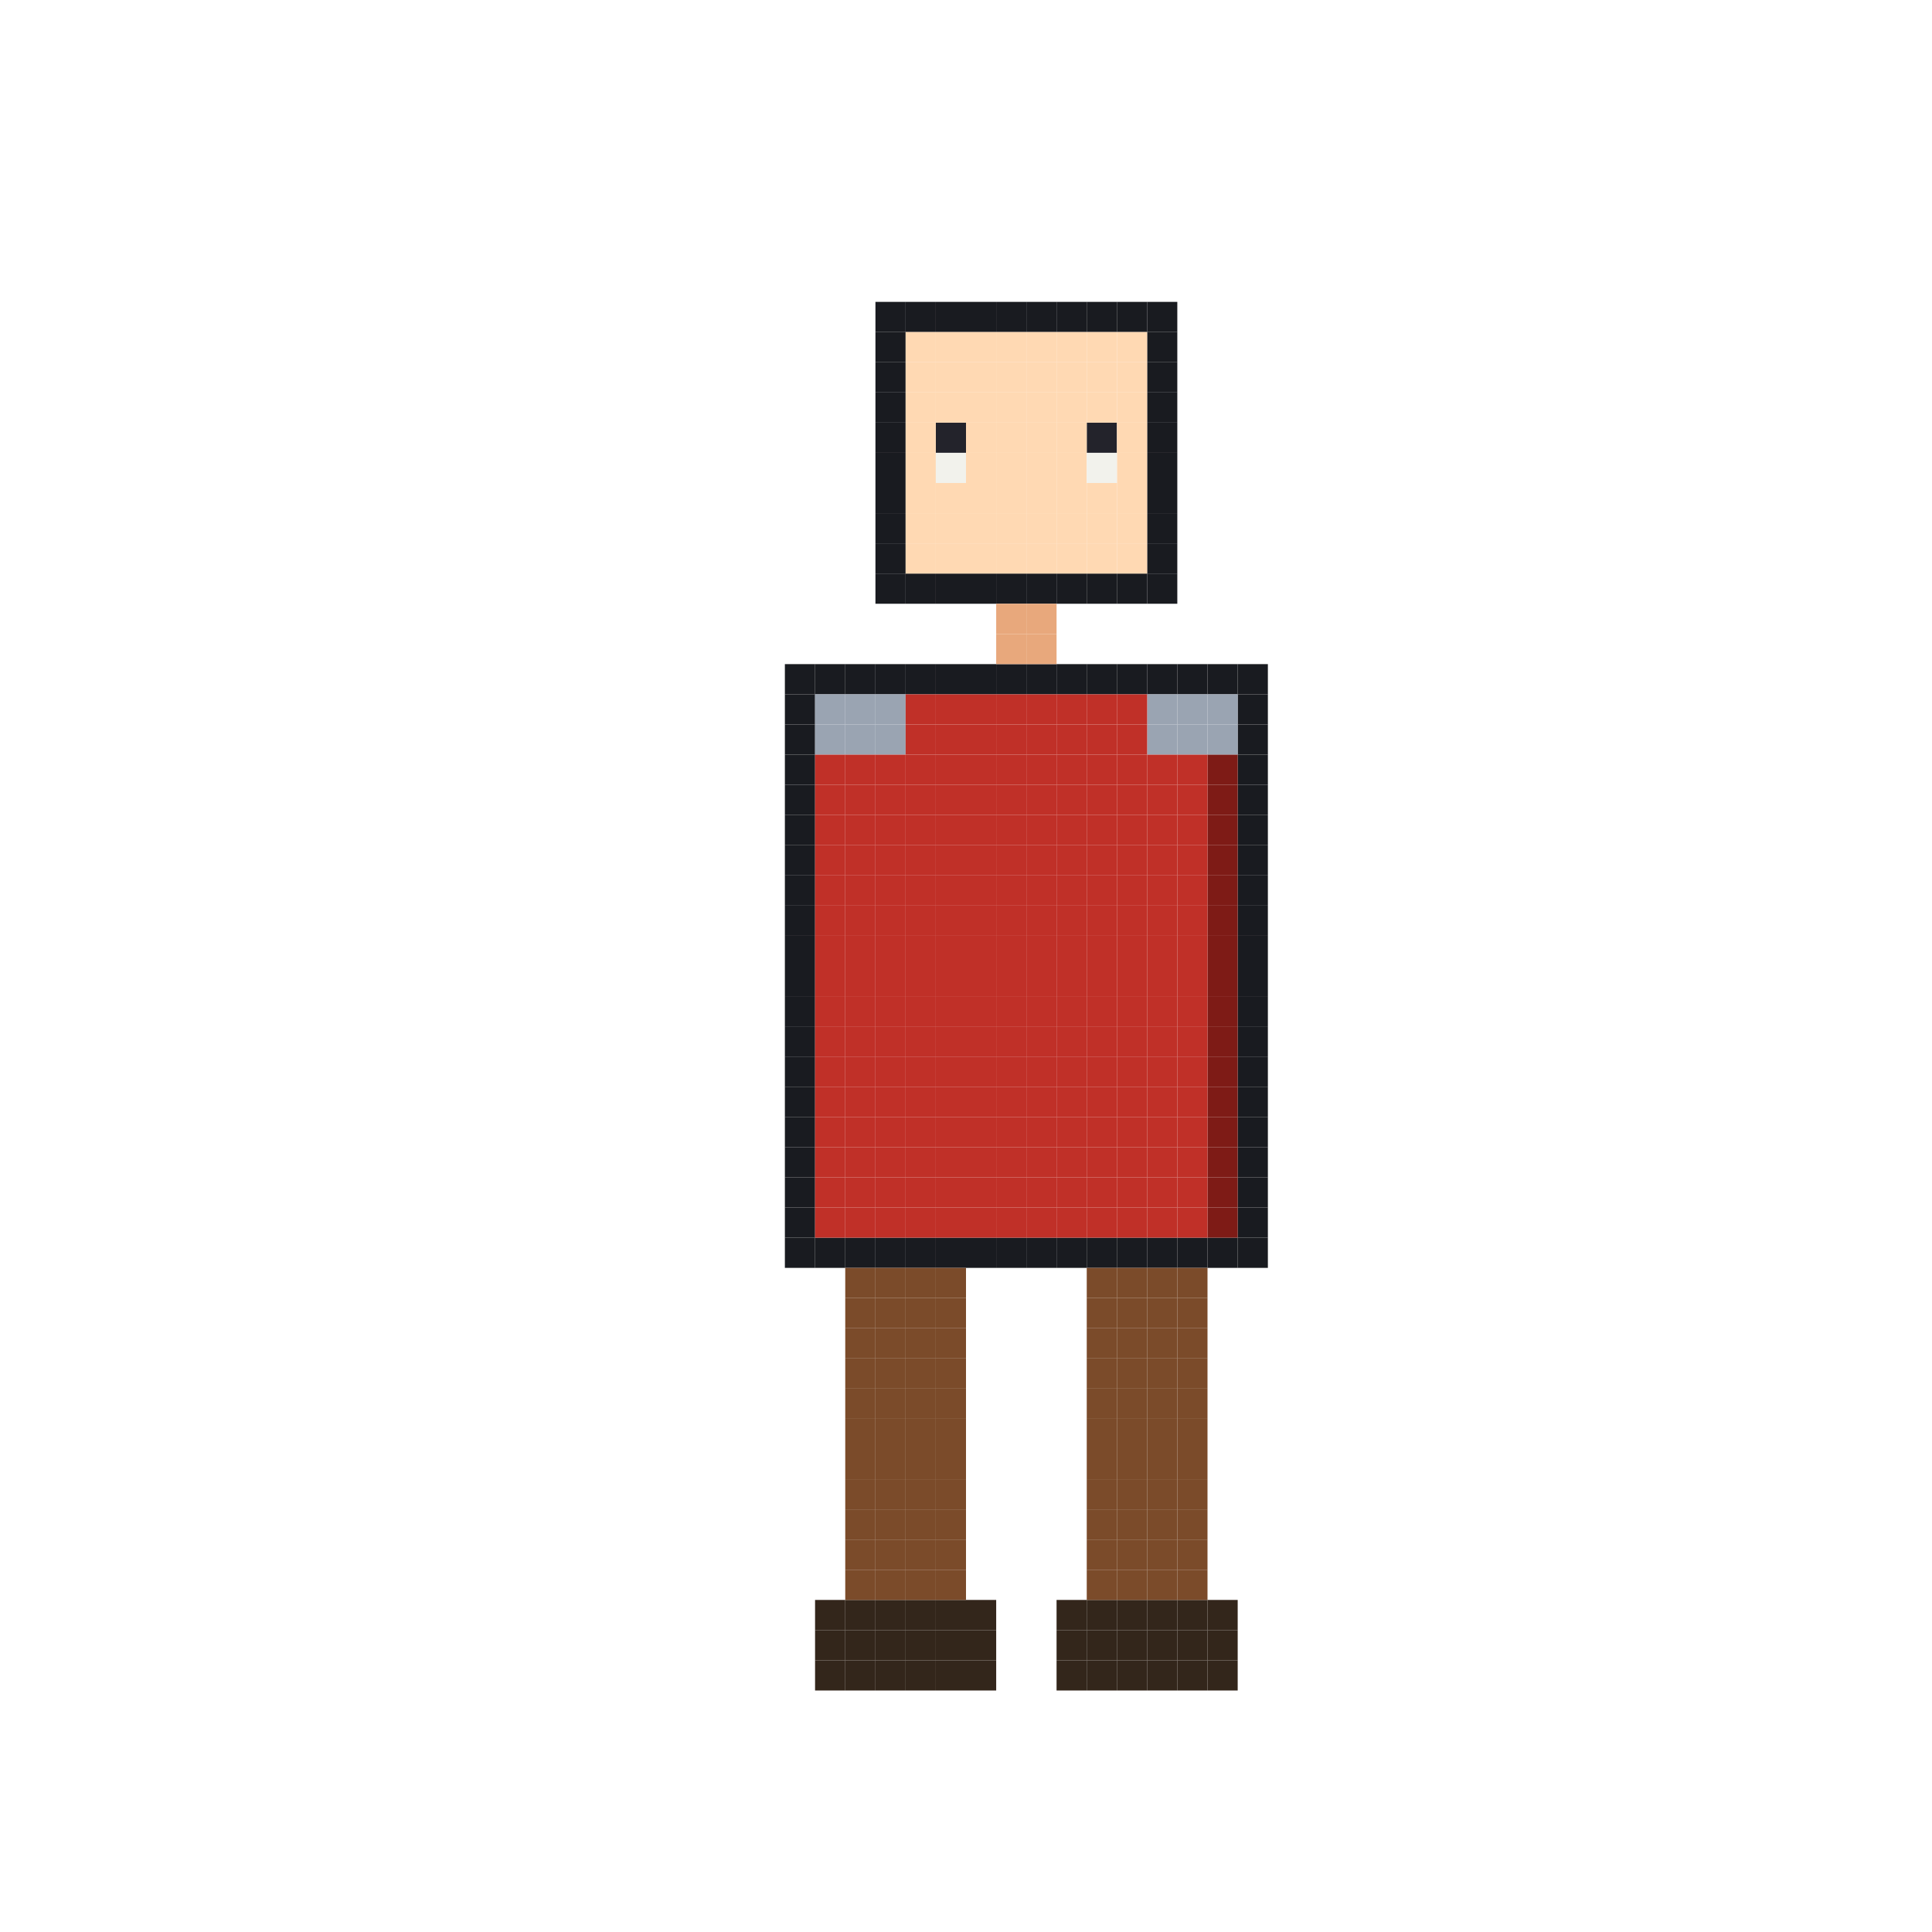
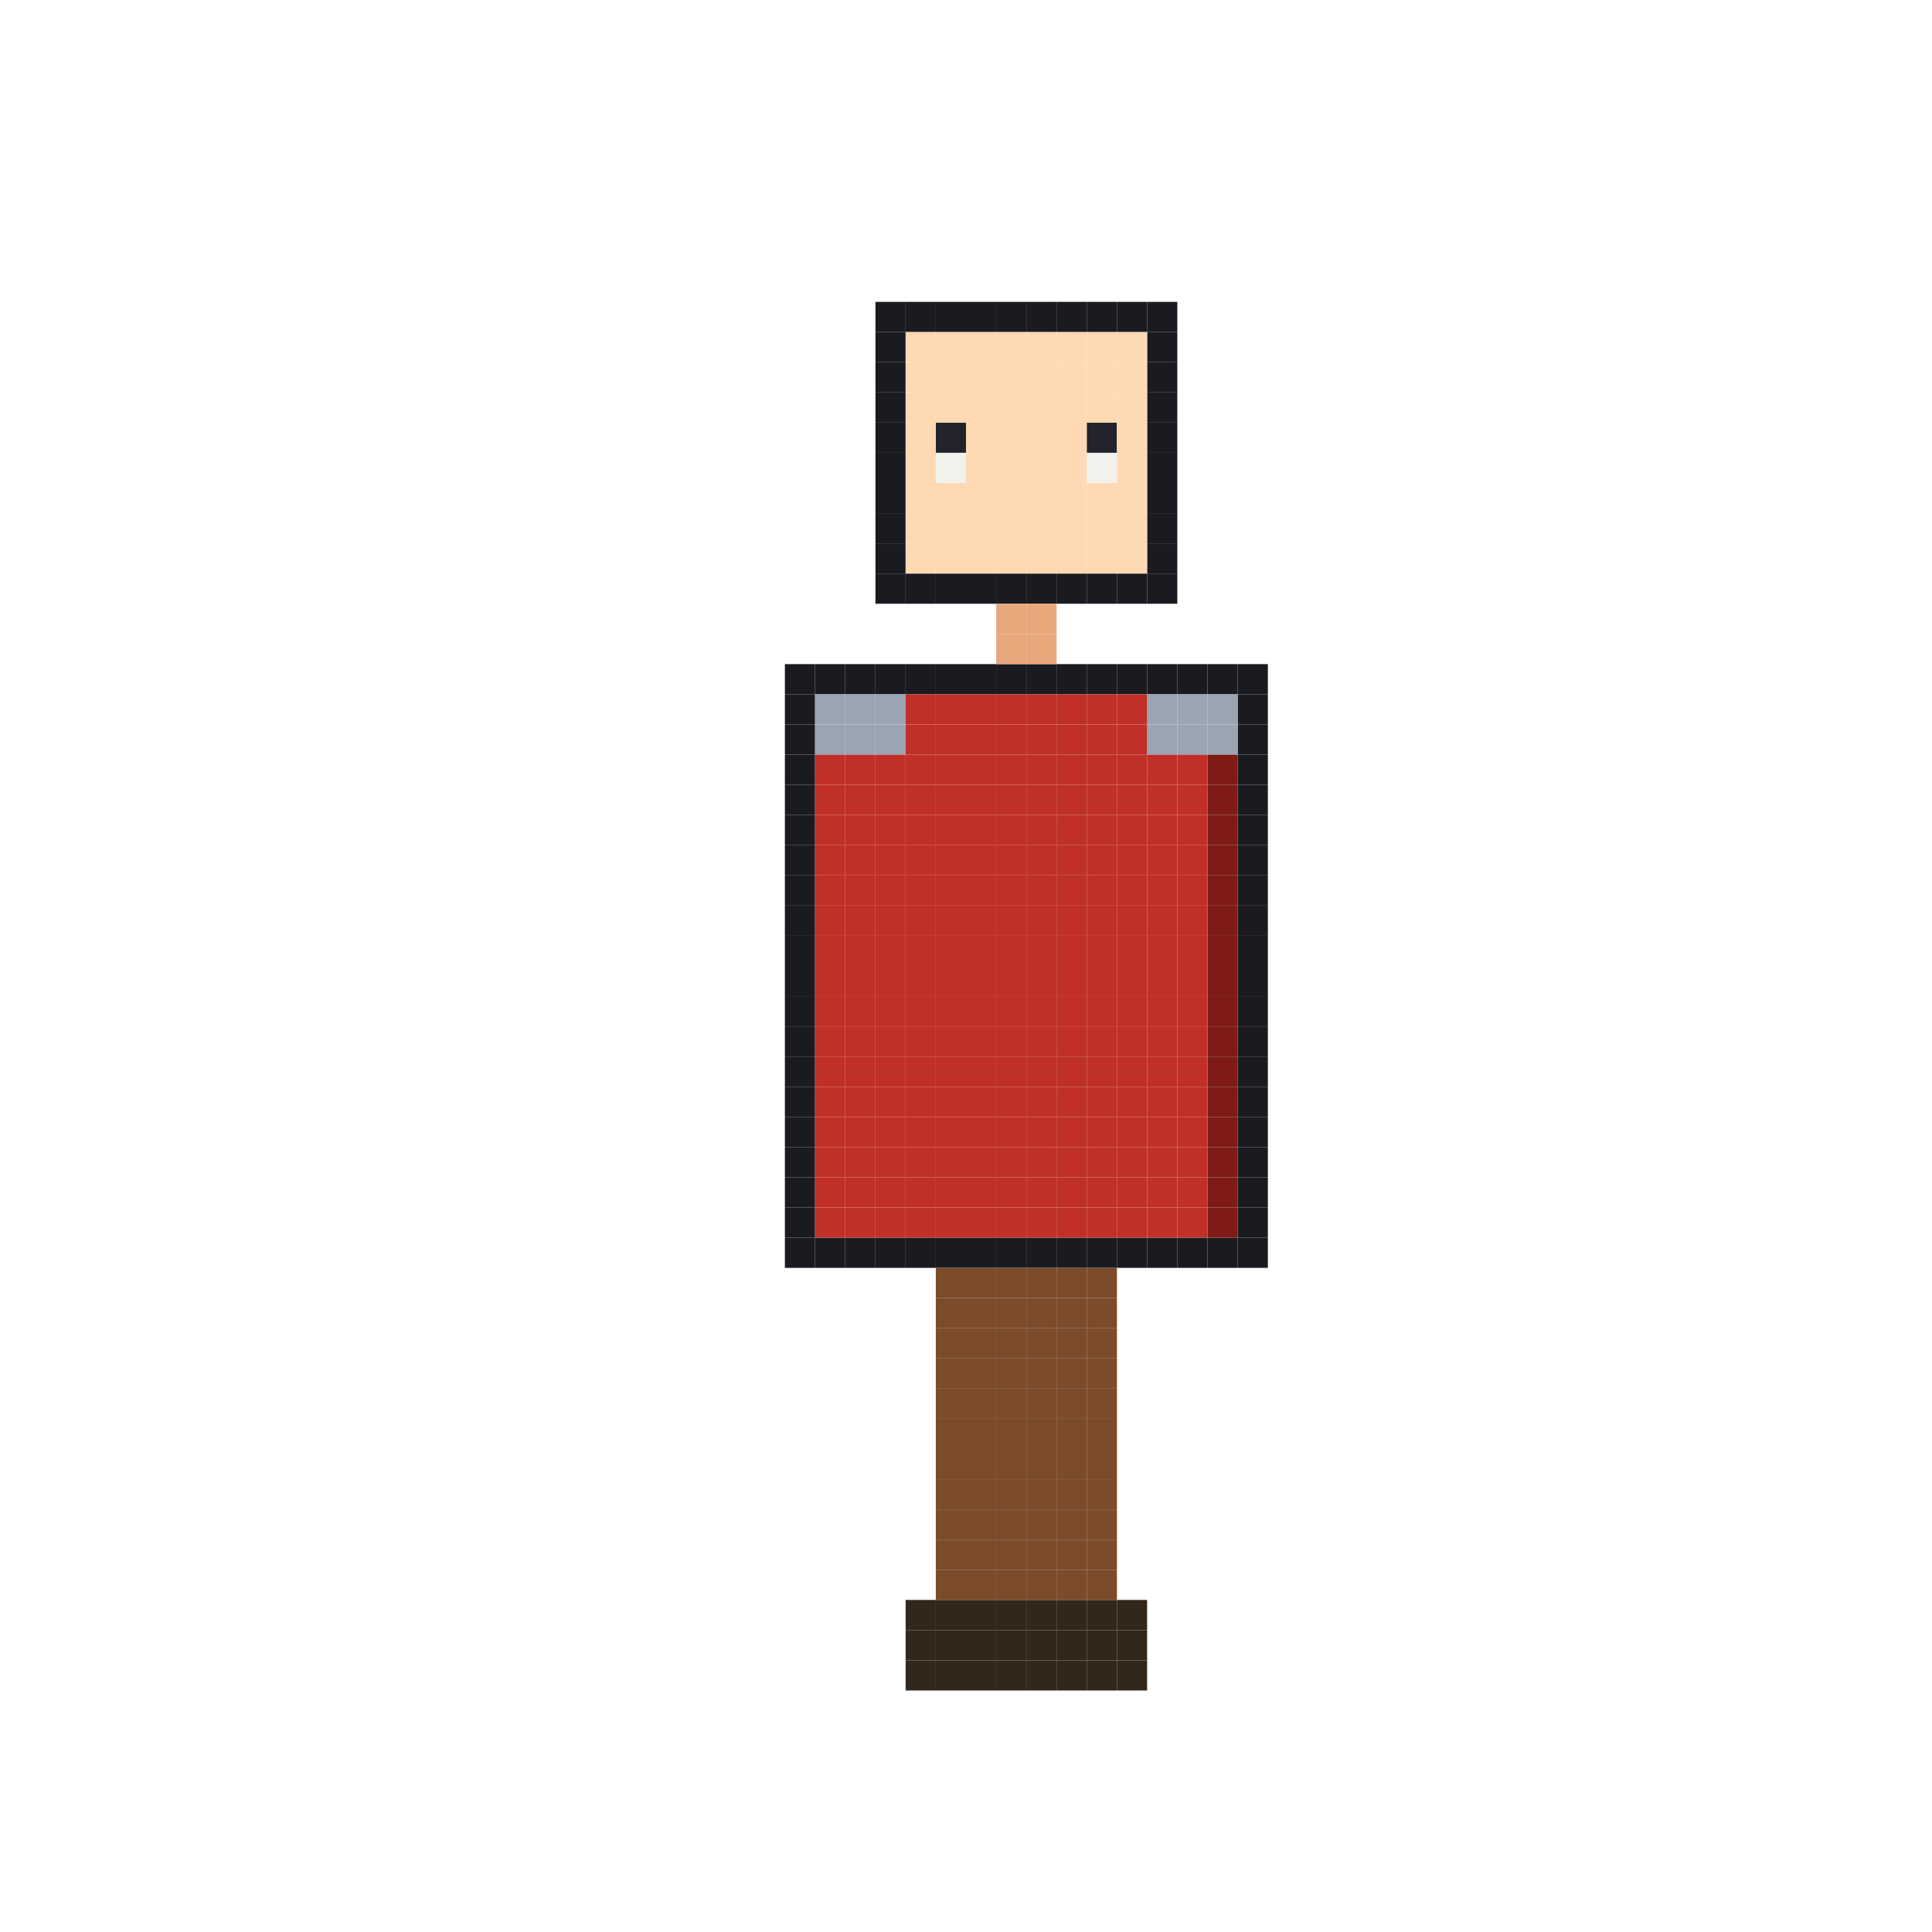
<svg xmlns="http://www.w3.org/2000/svg" viewBox="0 0 64 64" data-asset="knight_001" data-perspective="sd" data-action="walk" data-dir="fr" data-frame="3" data-size="64" data-palette="palette_character@v1" data-seed="1234" data-prompt-hash="0e066a88" data-denoise="0.3">
  <g data-part="body">
    <g data-color="eye" fill="#23232b">
      <rect x="31" y="14" width="1" height="1" fill="#23232b" />
      <rect x="36" y="14" width="1" height="1" fill="#23232b" />
    </g>
    <g data-color="outline" fill="#191b20">
      <rect x="29" y="10" width="1" height="1" fill="#191b20" />
      <rect x="30" y="10" width="1" height="1" fill="#191b20" />
      <rect x="31" y="10" width="1" height="1" fill="#191b20" />
      <rect x="32" y="10" width="1" height="1" fill="#191b20" />
      <rect x="33" y="10" width="1" height="1" fill="#191b20" />
      <rect x="34" y="10" width="1" height="1" fill="#191b20" />
      <rect x="35" y="10" width="1" height="1" fill="#191b20" />
      <rect x="36" y="10" width="1" height="1" fill="#191b20" />
      <rect x="37" y="10" width="1" height="1" fill="#191b20" />
      <rect x="38" y="10" width="1" height="1" fill="#191b20" />
      <rect x="29" y="11" width="1" height="1" fill="#191b20" />
      <rect x="38" y="11" width="1" height="1" fill="#191b20" />
      <rect x="29" y="12" width="1" height="1" fill="#191b20" />
      <rect x="38" y="12" width="1" height="1" fill="#191b20" />
      <rect x="29" y="13" width="1" height="1" fill="#191b20" />
      <rect x="38" y="13" width="1" height="1" fill="#191b20" />
      <rect x="29" y="14" width="1" height="1" fill="#191b20" />
      <rect x="38" y="14" width="1" height="1" fill="#191b20" />
      <rect x="29" y="15" width="1" height="1" fill="#191b20" />
      <rect x="38" y="15" width="1" height="1" fill="#191b20" />
      <rect x="29" y="16" width="1" height="1" fill="#191b20" />
      <rect x="38" y="16" width="1" height="1" fill="#191b20" />
      <rect x="29" y="17" width="1" height="1" fill="#191b20" />
      <rect x="38" y="17" width="1" height="1" fill="#191b20" />
      <rect x="29" y="18" width="1" height="1" fill="#191b20" />
      <rect x="38" y="18" width="1" height="1" fill="#191b20" />
      <rect x="29" y="19" width="1" height="1" fill="#191b20" />
      <rect x="30" y="19" width="1" height="1" fill="#191b20" />
      <rect x="31" y="19" width="1" height="1" fill="#191b20" />
      <rect x="32" y="19" width="1" height="1" fill="#191b20" />
      <rect x="33" y="19" width="1" height="1" fill="#191b20" />
      <rect x="34" y="19" width="1" height="1" fill="#191b20" />
      <rect x="35" y="19" width="1" height="1" fill="#191b20" />
      <rect x="36" y="19" width="1" height="1" fill="#191b20" />
      <rect x="37" y="19" width="1" height="1" fill="#191b20" />
      <rect x="38" y="19" width="1" height="1" fill="#191b20" />
      <rect x="26" y="22" width="1" height="1" fill="#191b20" />
      <rect x="27" y="22" width="1" height="1" fill="#191b20" />
      <rect x="28" y="22" width="1" height="1" fill="#191b20" />
      <rect x="29" y="22" width="1" height="1" fill="#191b20" />
      <rect x="30" y="22" width="1" height="1" fill="#191b20" />
      <rect x="31" y="22" width="1" height="1" fill="#191b20" />
      <rect x="32" y="22" width="1" height="1" fill="#191b20" />
      <rect x="33" y="22" width="1" height="1" fill="#191b20" />
      <rect x="34" y="22" width="1" height="1" fill="#191b20" />
      <rect x="35" y="22" width="1" height="1" fill="#191b20" />
      <rect x="36" y="22" width="1" height="1" fill="#191b20" />
      <rect x="37" y="22" width="1" height="1" fill="#191b20" />
      <rect x="38" y="22" width="1" height="1" fill="#191b20" />
      <rect x="39" y="22" width="1" height="1" fill="#191b20" />
      <rect x="40" y="22" width="1" height="1" fill="#191b20" />
      <rect x="41" y="22" width="1" height="1" fill="#191b20" />
      <rect x="26" y="23" width="1" height="1" fill="#191b20" />
      <rect x="41" y="23" width="1" height="1" fill="#191b20" />
      <rect x="26" y="24" width="1" height="1" fill="#191b20" />
      <rect x="41" y="24" width="1" height="1" fill="#191b20" />
      <rect x="26" y="25" width="1" height="1" fill="#191b20" />
      <rect x="41" y="25" width="1" height="1" fill="#191b20" />
      <rect x="26" y="26" width="1" height="1" fill="#191b20" />
      <rect x="41" y="26" width="1" height="1" fill="#191b20" />
      <rect x="26" y="27" width="1" height="1" fill="#191b20" />
      <rect x="41" y="27" width="1" height="1" fill="#191b20" />
      <rect x="26" y="28" width="1" height="1" fill="#191b20" />
      <rect x="41" y="28" width="1" height="1" fill="#191b20" />
      <rect x="26" y="29" width="1" height="1" fill="#191b20" />
      <rect x="41" y="29" width="1" height="1" fill="#191b20" />
      <rect x="26" y="30" width="1" height="1" fill="#191b20" />
      <rect x="41" y="30" width="1" height="1" fill="#191b20" />
      <rect x="26" y="31" width="1" height="1" fill="#191b20" />
      <rect x="41" y="31" width="1" height="1" fill="#191b20" />
      <rect x="26" y="32" width="1" height="1" fill="#191b20" />
      <rect x="41" y="32" width="1" height="1" fill="#191b20" />
      <rect x="26" y="33" width="1" height="1" fill="#191b20" />
      <rect x="41" y="33" width="1" height="1" fill="#191b20" />
      <rect x="26" y="34" width="1" height="1" fill="#191b20" />
      <rect x="41" y="34" width="1" height="1" fill="#191b20" />
      <rect x="26" y="35" width="1" height="1" fill="#191b20" />
      <rect x="41" y="35" width="1" height="1" fill="#191b20" />
      <rect x="26" y="36" width="1" height="1" fill="#191b20" />
      <rect x="41" y="36" width="1" height="1" fill="#191b20" />
      <rect x="26" y="37" width="1" height="1" fill="#191b20" />
      <rect x="41" y="37" width="1" height="1" fill="#191b20" />
      <rect x="26" y="38" width="1" height="1" fill="#191b20" />
      <rect x="41" y="38" width="1" height="1" fill="#191b20" />
      <rect x="26" y="39" width="1" height="1" fill="#191b20" />
      <rect x="41" y="39" width="1" height="1" fill="#191b20" />
      <rect x="26" y="40" width="1" height="1" fill="#191b20" />
      <rect x="41" y="40" width="1" height="1" fill="#191b20" />
      <rect x="26" y="41" width="1" height="1" fill="#191b20" />
      <rect x="27" y="41" width="1" height="1" fill="#191b20" />
      <rect x="28" y="41" width="1" height="1" fill="#191b20" />
      <rect x="29" y="41" width="1" height="1" fill="#191b20" />
      <rect x="30" y="41" width="1" height="1" fill="#191b20" />
      <rect x="31" y="41" width="1" height="1" fill="#191b20" />
      <rect x="32" y="41" width="1" height="1" fill="#191b20" />
      <rect x="33" y="41" width="1" height="1" fill="#191b20" />
      <rect x="34" y="41" width="1" height="1" fill="#191b20" />
      <rect x="35" y="41" width="1" height="1" fill="#191b20" />
      <rect x="36" y="41" width="1" height="1" fill="#191b20" />
      <rect x="37" y="41" width="1" height="1" fill="#191b20" />
      <rect x="38" y="41" width="1" height="1" fill="#191b20" />
      <rect x="39" y="41" width="1" height="1" fill="#191b20" />
      <rect x="40" y="41" width="1" height="1" fill="#191b20" />
      <rect x="41" y="41" width="1" height="1" fill="#191b20" />
    </g>
    <g data-color="skin-1" fill="#ffd9b3">
      <rect x="30" y="11" width="1" height="1" fill="#ffd9b3" />
      <rect x="31" y="11" width="1" height="1" fill="#ffd9b3" />
      <rect x="32" y="11" width="1" height="1" fill="#ffd9b3" />
      <rect x="33" y="11" width="1" height="1" fill="#ffd9b3" />
      <rect x="34" y="11" width="1" height="1" fill="#ffd9b3" />
      <rect x="35" y="11" width="1" height="1" fill="#ffd9b3" />
      <rect x="36" y="11" width="1" height="1" fill="#ffd9b3" />
      <rect x="37" y="11" width="1" height="1" fill="#ffd9b3" />
      <rect x="30" y="12" width="1" height="1" fill="#ffd9b3" />
      <rect x="31" y="12" width="1" height="1" fill="#ffd9b3" />
      <rect x="32" y="12" width="1" height="1" fill="#ffd9b3" />
      <rect x="33" y="12" width="1" height="1" fill="#ffd9b3" />
      <rect x="34" y="12" width="1" height="1" fill="#ffd9b3" />
      <rect x="35" y="12" width="1" height="1" fill="#ffd9b3" />
      <rect x="36" y="12" width="1" height="1" fill="#ffd9b3" />
      <rect x="37" y="12" width="1" height="1" fill="#ffd9b3" />
      <rect x="30" y="13" width="1" height="1" fill="#ffd9b3" />
      <rect x="31" y="13" width="1" height="1" fill="#ffd9b3" />
      <rect x="32" y="13" width="1" height="1" fill="#ffd9b3" />
      <rect x="33" y="13" width="1" height="1" fill="#ffd9b3" />
      <rect x="34" y="13" width="1" height="1" fill="#ffd9b3" />
      <rect x="35" y="13" width="1" height="1" fill="#ffd9b3" />
      <rect x="36" y="13" width="1" height="1" fill="#ffd9b3" />
      <rect x="37" y="13" width="1" height="1" fill="#ffd9b3" />
      <rect x="30" y="14" width="1" height="1" fill="#ffd9b3" />
      <rect x="32" y="14" width="1" height="1" fill="#ffd9b3" />
      <rect x="33" y="14" width="1" height="1" fill="#ffd9b3" />
      <rect x="34" y="14" width="1" height="1" fill="#ffd9b3" />
      <rect x="35" y="14" width="1" height="1" fill="#ffd9b3" />
      <rect x="37" y="14" width="1" height="1" fill="#ffd9b3" />
      <rect x="30" y="15" width="1" height="1" fill="#ffd9b3" />
      <rect x="32" y="15" width="1" height="1" fill="#ffd9b3" />
      <rect x="33" y="15" width="1" height="1" fill="#ffd9b3" />
      <rect x="34" y="15" width="1" height="1" fill="#ffd9b3" />
      <rect x="35" y="15" width="1" height="1" fill="#ffd9b3" />
      <rect x="37" y="15" width="1" height="1" fill="#ffd9b3" />
      <rect x="30" y="16" width="1" height="1" fill="#ffd9b3" />
      <rect x="31" y="16" width="1" height="1" fill="#ffd9b3" />
      <rect x="32" y="16" width="1" height="1" fill="#ffd9b3" />
      <rect x="33" y="16" width="1" height="1" fill="#ffd9b3" />
      <rect x="34" y="16" width="1" height="1" fill="#ffd9b3" />
      <rect x="35" y="16" width="1" height="1" fill="#ffd9b3" />
      <rect x="36" y="16" width="1" height="1" fill="#ffd9b3" />
      <rect x="37" y="16" width="1" height="1" fill="#ffd9b3" />
      <rect x="30" y="17" width="1" height="1" fill="#ffd9b3" />
      <rect x="31" y="17" width="1" height="1" fill="#ffd9b3" />
      <rect x="32" y="17" width="1" height="1" fill="#ffd9b3" />
      <rect x="33" y="17" width="1" height="1" fill="#ffd9b3" />
      <rect x="34" y="17" width="1" height="1" fill="#ffd9b3" />
      <rect x="35" y="17" width="1" height="1" fill="#ffd9b3" />
      <rect x="36" y="17" width="1" height="1" fill="#ffd9b3" />
      <rect x="37" y="17" width="1" height="1" fill="#ffd9b3" />
      <rect x="30" y="18" width="1" height="1" fill="#ffd9b3" />
      <rect x="31" y="18" width="1" height="1" fill="#ffd9b3" />
      <rect x="32" y="18" width="1" height="1" fill="#ffd9b3" />
      <rect x="33" y="18" width="1" height="1" fill="#ffd9b3" />
      <rect x="34" y="18" width="1" height="1" fill="#ffd9b3" />
      <rect x="35" y="18" width="1" height="1" fill="#ffd9b3" />
      <rect x="36" y="18" width="1" height="1" fill="#ffd9b3" />
      <rect x="37" y="18" width="1" height="1" fill="#ffd9b3" />
    </g>
    <g data-color="skin-2" fill="#e8a87c">
      <rect x="33" y="20" width="1" height="1" fill="#e8a87c" />
      <rect x="34" y="20" width="1" height="1" fill="#e8a87c" />
      <rect x="33" y="21" width="1" height="1" fill="#e8a87c" />
      <rect x="34" y="21" width="1" height="1" fill="#e8a87c" />
    </g>
    <g data-color="white" fill="#f2f2ec">
      <rect x="31" y="15" width="1" height="1" fill="#f2f2ec" />
      <rect x="36" y="15" width="1" height="1" fill="#f2f2ec" />
    </g>
  </g>
  <g data-part="limb-l">
    <g data-color="boot-dark" fill="#33261b">
-       <rect x="27" y="53" width="1" height="1" fill="#33261b" />
-       <rect x="28" y="53" width="1" height="1" fill="#33261b" />
-       <rect x="29" y="53" width="1" height="1" fill="#33261b" />
      <rect x="30" y="53" width="1" height="1" fill="#33261b" />
      <rect x="31" y="53" width="1" height="1" fill="#33261b" />
-       <rect x="27" y="54" width="1" height="1" fill="#33261b" />
-       <rect x="28" y="54" width="1" height="1" fill="#33261b" />
-       <rect x="29" y="54" width="1" height="1" fill="#33261b" />
      <rect x="30" y="54" width="1" height="1" fill="#33261b" />
      <rect x="31" y="54" width="1" height="1" fill="#33261b" />
-       <rect x="27" y="55" width="1" height="1" fill="#33261b" />
-       <rect x="28" y="55" width="1" height="1" fill="#33261b" />
-       <rect x="29" y="55" width="1" height="1" fill="#33261b" />
      <rect x="30" y="55" width="1" height="1" fill="#33261b" />
      <rect x="31" y="55" width="1" height="1" fill="#33261b" />
    </g>
    <g data-color="leather" fill="#7b4b2a">
-       <rect x="28" y="42" width="1" height="1" fill="#7b4b2a" />
-       <rect x="29" y="42" width="1" height="1" fill="#7b4b2a" />
-       <rect x="30" y="42" width="1" height="1" fill="#7b4b2a" />
      <rect x="31" y="42" width="1" height="1" fill="#7b4b2a" />
-       <rect x="28" y="43" width="1" height="1" fill="#7b4b2a" />
-       <rect x="29" y="43" width="1" height="1" fill="#7b4b2a" />
-       <rect x="30" y="43" width="1" height="1" fill="#7b4b2a" />
      <rect x="31" y="43" width="1" height="1" fill="#7b4b2a" />
-       <rect x="28" y="44" width="1" height="1" fill="#7b4b2a" />
-       <rect x="29" y="44" width="1" height="1" fill="#7b4b2a" />
-       <rect x="30" y="44" width="1" height="1" fill="#7b4b2a" />
      <rect x="31" y="44" width="1" height="1" fill="#7b4b2a" />
-       <rect x="28" y="45" width="1" height="1" fill="#7b4b2a" />
-       <rect x="29" y="45" width="1" height="1" fill="#7b4b2a" />
-       <rect x="30" y="45" width="1" height="1" fill="#7b4b2a" />
      <rect x="31" y="45" width="1" height="1" fill="#7b4b2a" />
-       <rect x="28" y="46" width="1" height="1" fill="#7b4b2a" />
-       <rect x="29" y="46" width="1" height="1" fill="#7b4b2a" />
-       <rect x="30" y="46" width="1" height="1" fill="#7b4b2a" />
      <rect x="31" y="46" width="1" height="1" fill="#7b4b2a" />
-       <rect x="28" y="47" width="1" height="1" fill="#7b4b2a" />
-       <rect x="29" y="47" width="1" height="1" fill="#7b4b2a" />
-       <rect x="30" y="47" width="1" height="1" fill="#7b4b2a" />
      <rect x="31" y="47" width="1" height="1" fill="#7b4b2a" />
-       <rect x="28" y="48" width="1" height="1" fill="#7b4b2a" />
-       <rect x="29" y="48" width="1" height="1" fill="#7b4b2a" />
-       <rect x="30" y="48" width="1" height="1" fill="#7b4b2a" />
      <rect x="31" y="48" width="1" height="1" fill="#7b4b2a" />
-       <rect x="28" y="49" width="1" height="1" fill="#7b4b2a" />
-       <rect x="29" y="49" width="1" height="1" fill="#7b4b2a" />
-       <rect x="30" y="49" width="1" height="1" fill="#7b4b2a" />
      <rect x="31" y="49" width="1" height="1" fill="#7b4b2a" />
-       <rect x="28" y="50" width="1" height="1" fill="#7b4b2a" />
-       <rect x="29" y="50" width="1" height="1" fill="#7b4b2a" />
-       <rect x="30" y="50" width="1" height="1" fill="#7b4b2a" />
      <rect x="31" y="50" width="1" height="1" fill="#7b4b2a" />
-       <rect x="28" y="51" width="1" height="1" fill="#7b4b2a" />
-       <rect x="29" y="51" width="1" height="1" fill="#7b4b2a" />
-       <rect x="30" y="51" width="1" height="1" fill="#7b4b2a" />
      <rect x="31" y="51" width="1" height="1" fill="#7b4b2a" />
-       <rect x="28" y="52" width="1" height="1" fill="#7b4b2a" />
-       <rect x="29" y="52" width="1" height="1" fill="#7b4b2a" />
-       <rect x="30" y="52" width="1" height="1" fill="#7b4b2a" />
      <rect x="31" y="52" width="1" height="1" fill="#7b4b2a" />
    </g>
  </g>
  <g data-part="limb-r">
    <g data-color="boot-dark" fill="#33261b">
      <rect x="32" y="53" width="1" height="1" fill="#33261b" />
+       <rect x="33" y="53" width="1" height="1" fill="#33261b" />
+       <rect x="34" y="53" width="1" height="1" fill="#33261b" />
      <rect x="35" y="53" width="1" height="1" fill="#33261b" />
      <rect x="36" y="53" width="1" height="1" fill="#33261b" />
      <rect x="37" y="53" width="1" height="1" fill="#33261b" />
-       <rect x="38" y="53" width="1" height="1" fill="#33261b" />
-       <rect x="39" y="53" width="1" height="1" fill="#33261b" />
-       <rect x="40" y="53" width="1" height="1" fill="#33261b" />
      <rect x="32" y="54" width="1" height="1" fill="#33261b" />
+       <rect x="33" y="54" width="1" height="1" fill="#33261b" />
+       <rect x="34" y="54" width="1" height="1" fill="#33261b" />
      <rect x="35" y="54" width="1" height="1" fill="#33261b" />
      <rect x="36" y="54" width="1" height="1" fill="#33261b" />
      <rect x="37" y="54" width="1" height="1" fill="#33261b" />
-       <rect x="38" y="54" width="1" height="1" fill="#33261b" />
-       <rect x="39" y="54" width="1" height="1" fill="#33261b" />
-       <rect x="40" y="54" width="1" height="1" fill="#33261b" />
      <rect x="32" y="55" width="1" height="1" fill="#33261b" />
+       <rect x="33" y="55" width="1" height="1" fill="#33261b" />
+       <rect x="34" y="55" width="1" height="1" fill="#33261b" />
      <rect x="35" y="55" width="1" height="1" fill="#33261b" />
      <rect x="36" y="55" width="1" height="1" fill="#33261b" />
      <rect x="37" y="55" width="1" height="1" fill="#33261b" />
-       <rect x="38" y="55" width="1" height="1" fill="#33261b" />
-       <rect x="39" y="55" width="1" height="1" fill="#33261b" />
-       <rect x="40" y="55" width="1" height="1" fill="#33261b" />
    </g>
    <g data-color="leather" fill="#7b4b2a">
+       <rect x="32" y="42" width="1" height="1" fill="#7b4b2a" />
+       <rect x="33" y="42" width="1" height="1" fill="#7b4b2a" />
+       <rect x="34" y="42" width="1" height="1" fill="#7b4b2a" />
+       <rect x="35" y="42" width="1" height="1" fill="#7b4b2a" />
      <rect x="36" y="42" width="1" height="1" fill="#7b4b2a" />
-       <rect x="37" y="42" width="1" height="1" fill="#7b4b2a" />
-       <rect x="38" y="42" width="1" height="1" fill="#7b4b2a" />
-       <rect x="39" y="42" width="1" height="1" fill="#7b4b2a" />
+       <rect x="32" y="43" width="1" height="1" fill="#7b4b2a" />
+       <rect x="33" y="43" width="1" height="1" fill="#7b4b2a" />
+       <rect x="34" y="43" width="1" height="1" fill="#7b4b2a" />
+       <rect x="35" y="43" width="1" height="1" fill="#7b4b2a" />
      <rect x="36" y="43" width="1" height="1" fill="#7b4b2a" />
-       <rect x="37" y="43" width="1" height="1" fill="#7b4b2a" />
-       <rect x="38" y="43" width="1" height="1" fill="#7b4b2a" />
-       <rect x="39" y="43" width="1" height="1" fill="#7b4b2a" />
+       <rect x="32" y="44" width="1" height="1" fill="#7b4b2a" />
+       <rect x="33" y="44" width="1" height="1" fill="#7b4b2a" />
+       <rect x="34" y="44" width="1" height="1" fill="#7b4b2a" />
+       <rect x="35" y="44" width="1" height="1" fill="#7b4b2a" />
      <rect x="36" y="44" width="1" height="1" fill="#7b4b2a" />
-       <rect x="37" y="44" width="1" height="1" fill="#7b4b2a" />
-       <rect x="38" y="44" width="1" height="1" fill="#7b4b2a" />
-       <rect x="39" y="44" width="1" height="1" fill="#7b4b2a" />
+       <rect x="32" y="45" width="1" height="1" fill="#7b4b2a" />
+       <rect x="33" y="45" width="1" height="1" fill="#7b4b2a" />
+       <rect x="34" y="45" width="1" height="1" fill="#7b4b2a" />
+       <rect x="35" y="45" width="1" height="1" fill="#7b4b2a" />
      <rect x="36" y="45" width="1" height="1" fill="#7b4b2a" />
-       <rect x="37" y="45" width="1" height="1" fill="#7b4b2a" />
-       <rect x="38" y="45" width="1" height="1" fill="#7b4b2a" />
-       <rect x="39" y="45" width="1" height="1" fill="#7b4b2a" />
+       <rect x="32" y="46" width="1" height="1" fill="#7b4b2a" />
+       <rect x="33" y="46" width="1" height="1" fill="#7b4b2a" />
+       <rect x="34" y="46" width="1" height="1" fill="#7b4b2a" />
+       <rect x="35" y="46" width="1" height="1" fill="#7b4b2a" />
      <rect x="36" y="46" width="1" height="1" fill="#7b4b2a" />
-       <rect x="37" y="46" width="1" height="1" fill="#7b4b2a" />
-       <rect x="38" y="46" width="1" height="1" fill="#7b4b2a" />
-       <rect x="39" y="46" width="1" height="1" fill="#7b4b2a" />
+       <rect x="32" y="47" width="1" height="1" fill="#7b4b2a" />
+       <rect x="33" y="47" width="1" height="1" fill="#7b4b2a" />
+       <rect x="34" y="47" width="1" height="1" fill="#7b4b2a" />
+       <rect x="35" y="47" width="1" height="1" fill="#7b4b2a" />
      <rect x="36" y="47" width="1" height="1" fill="#7b4b2a" />
-       <rect x="37" y="47" width="1" height="1" fill="#7b4b2a" />
-       <rect x="38" y="47" width="1" height="1" fill="#7b4b2a" />
-       <rect x="39" y="47" width="1" height="1" fill="#7b4b2a" />
+       <rect x="32" y="48" width="1" height="1" fill="#7b4b2a" />
+       <rect x="33" y="48" width="1" height="1" fill="#7b4b2a" />
+       <rect x="34" y="48" width="1" height="1" fill="#7b4b2a" />
+       <rect x="35" y="48" width="1" height="1" fill="#7b4b2a" />
      <rect x="36" y="48" width="1" height="1" fill="#7b4b2a" />
-       <rect x="37" y="48" width="1" height="1" fill="#7b4b2a" />
-       <rect x="38" y="48" width="1" height="1" fill="#7b4b2a" />
-       <rect x="39" y="48" width="1" height="1" fill="#7b4b2a" />
+       <rect x="32" y="49" width="1" height="1" fill="#7b4b2a" />
+       <rect x="33" y="49" width="1" height="1" fill="#7b4b2a" />
+       <rect x="34" y="49" width="1" height="1" fill="#7b4b2a" />
+       <rect x="35" y="49" width="1" height="1" fill="#7b4b2a" />
      <rect x="36" y="49" width="1" height="1" fill="#7b4b2a" />
-       <rect x="37" y="49" width="1" height="1" fill="#7b4b2a" />
-       <rect x="38" y="49" width="1" height="1" fill="#7b4b2a" />
-       <rect x="39" y="49" width="1" height="1" fill="#7b4b2a" />
+       <rect x="32" y="50" width="1" height="1" fill="#7b4b2a" />
+       <rect x="33" y="50" width="1" height="1" fill="#7b4b2a" />
+       <rect x="34" y="50" width="1" height="1" fill="#7b4b2a" />
+       <rect x="35" y="50" width="1" height="1" fill="#7b4b2a" />
      <rect x="36" y="50" width="1" height="1" fill="#7b4b2a" />
-       <rect x="37" y="50" width="1" height="1" fill="#7b4b2a" />
-       <rect x="38" y="50" width="1" height="1" fill="#7b4b2a" />
-       <rect x="39" y="50" width="1" height="1" fill="#7b4b2a" />
+       <rect x="32" y="51" width="1" height="1" fill="#7b4b2a" />
+       <rect x="33" y="51" width="1" height="1" fill="#7b4b2a" />
+       <rect x="34" y="51" width="1" height="1" fill="#7b4b2a" />
+       <rect x="35" y="51" width="1" height="1" fill="#7b4b2a" />
      <rect x="36" y="51" width="1" height="1" fill="#7b4b2a" />
-       <rect x="37" y="51" width="1" height="1" fill="#7b4b2a" />
-       <rect x="38" y="51" width="1" height="1" fill="#7b4b2a" />
-       <rect x="39" y="51" width="1" height="1" fill="#7b4b2a" />
+       <rect x="32" y="52" width="1" height="1" fill="#7b4b2a" />
+       <rect x="33" y="52" width="1" height="1" fill="#7b4b2a" />
+       <rect x="34" y="52" width="1" height="1" fill="#7b4b2a" />
+       <rect x="35" y="52" width="1" height="1" fill="#7b4b2a" />
      <rect x="36" y="52" width="1" height="1" fill="#7b4b2a" />
-       <rect x="37" y="52" width="1" height="1" fill="#7b4b2a" />
-       <rect x="38" y="52" width="1" height="1" fill="#7b4b2a" />
-       <rect x="39" y="52" width="1" height="1" fill="#7b4b2a" />
    </g>
  </g>
  <g data-part="outfit">
    <g data-color="steel-mid" fill="#9aa4b2">
      <rect x="27" y="23" width="1" height="1" fill="#9aa4b2" />
      <rect x="28" y="23" width="1" height="1" fill="#9aa4b2" />
      <rect x="29" y="23" width="1" height="1" fill="#9aa4b2" />
      <rect x="38" y="23" width="1" height="1" fill="#9aa4b2" />
      <rect x="39" y="23" width="1" height="1" fill="#9aa4b2" />
      <rect x="40" y="23" width="1" height="1" fill="#9aa4b2" />
      <rect x="27" y="24" width="1" height="1" fill="#9aa4b2" />
      <rect x="28" y="24" width="1" height="1" fill="#9aa4b2" />
      <rect x="29" y="24" width="1" height="1" fill="#9aa4b2" />
      <rect x="38" y="24" width="1" height="1" fill="#9aa4b2" />
      <rect x="39" y="24" width="1" height="1" fill="#9aa4b2" />
      <rect x="40" y="24" width="1" height="1" fill="#9aa4b2" />
    </g>
    <g data-color="tunic-dark" fill="#7e1b16">
      <rect x="40" y="25" width="1" height="1" fill="#7e1b16" />
      <rect x="40" y="26" width="1" height="1" fill="#7e1b16" />
      <rect x="40" y="27" width="1" height="1" fill="#7e1b16" />
      <rect x="40" y="28" width="1" height="1" fill="#7e1b16" />
      <rect x="40" y="29" width="1" height="1" fill="#7e1b16" />
      <rect x="40" y="30" width="1" height="1" fill="#7e1b16" />
      <rect x="40" y="31" width="1" height="1" fill="#7e1b16" />
      <rect x="40" y="32" width="1" height="1" fill="#7e1b16" />
      <rect x="40" y="33" width="1" height="1" fill="#7e1b16" />
      <rect x="40" y="34" width="1" height="1" fill="#7e1b16" />
      <rect x="40" y="35" width="1" height="1" fill="#7e1b16" />
      <rect x="40" y="36" width="1" height="1" fill="#7e1b16" />
      <rect x="40" y="37" width="1" height="1" fill="#7e1b16" />
      <rect x="40" y="38" width="1" height="1" fill="#7e1b16" />
      <rect x="40" y="39" width="1" height="1" fill="#7e1b16" />
      <rect x="40" y="40" width="1" height="1" fill="#7e1b16" />
    </g>
    <g data-color="tunic-red" fill="#c03028">
      <rect x="30" y="23" width="1" height="1" fill="#c03028" />
      <rect x="31" y="23" width="1" height="1" fill="#c03028" />
      <rect x="32" y="23" width="1" height="1" fill="#c03028" />
      <rect x="33" y="23" width="1" height="1" fill="#c03028" />
      <rect x="34" y="23" width="1" height="1" fill="#c03028" />
      <rect x="35" y="23" width="1" height="1" fill="#c03028" />
      <rect x="36" y="23" width="1" height="1" fill="#c03028" />
      <rect x="37" y="23" width="1" height="1" fill="#c03028" />
      <rect x="30" y="24" width="1" height="1" fill="#c03028" />
      <rect x="31" y="24" width="1" height="1" fill="#c03028" />
      <rect x="32" y="24" width="1" height="1" fill="#c03028" />
      <rect x="33" y="24" width="1" height="1" fill="#c03028" />
      <rect x="34" y="24" width="1" height="1" fill="#c03028" />
      <rect x="35" y="24" width="1" height="1" fill="#c03028" />
      <rect x="36" y="24" width="1" height="1" fill="#c03028" />
      <rect x="37" y="24" width="1" height="1" fill="#c03028" />
      <rect x="27" y="25" width="1" height="1" fill="#c03028" />
      <rect x="28" y="25" width="1" height="1" fill="#c03028" />
      <rect x="29" y="25" width="1" height="1" fill="#c03028" />
      <rect x="30" y="25" width="1" height="1" fill="#c03028" />
      <rect x="31" y="25" width="1" height="1" fill="#c03028" />
      <rect x="32" y="25" width="1" height="1" fill="#c03028" />
      <rect x="33" y="25" width="1" height="1" fill="#c03028" />
      <rect x="34" y="25" width="1" height="1" fill="#c03028" />
      <rect x="35" y="25" width="1" height="1" fill="#c03028" />
      <rect x="36" y="25" width="1" height="1" fill="#c03028" />
      <rect x="37" y="25" width="1" height="1" fill="#c03028" />
      <rect x="38" y="25" width="1" height="1" fill="#c03028" />
      <rect x="39" y="25" width="1" height="1" fill="#c03028" />
      <rect x="27" y="26" width="1" height="1" fill="#c03028" />
      <rect x="28" y="26" width="1" height="1" fill="#c03028" />
      <rect x="29" y="26" width="1" height="1" fill="#c03028" />
      <rect x="30" y="26" width="1" height="1" fill="#c03028" />
      <rect x="31" y="26" width="1" height="1" fill="#c03028" />
      <rect x="32" y="26" width="1" height="1" fill="#c03028" />
      <rect x="33" y="26" width="1" height="1" fill="#c03028" />
      <rect x="34" y="26" width="1" height="1" fill="#c03028" />
      <rect x="35" y="26" width="1" height="1" fill="#c03028" />
      <rect x="36" y="26" width="1" height="1" fill="#c03028" />
      <rect x="37" y="26" width="1" height="1" fill="#c03028" />
      <rect x="38" y="26" width="1" height="1" fill="#c03028" />
      <rect x="39" y="26" width="1" height="1" fill="#c03028" />
      <rect x="27" y="27" width="1" height="1" fill="#c03028" />
      <rect x="28" y="27" width="1" height="1" fill="#c03028" />
      <rect x="29" y="27" width="1" height="1" fill="#c03028" />
      <rect x="30" y="27" width="1" height="1" fill="#c03028" />
      <rect x="31" y="27" width="1" height="1" fill="#c03028" />
      <rect x="32" y="27" width="1" height="1" fill="#c03028" />
      <rect x="33" y="27" width="1" height="1" fill="#c03028" />
      <rect x="34" y="27" width="1" height="1" fill="#c03028" />
      <rect x="35" y="27" width="1" height="1" fill="#c03028" />
      <rect x="36" y="27" width="1" height="1" fill="#c03028" />
      <rect x="37" y="27" width="1" height="1" fill="#c03028" />
      <rect x="38" y="27" width="1" height="1" fill="#c03028" />
      <rect x="39" y="27" width="1" height="1" fill="#c03028" />
      <rect x="27" y="28" width="1" height="1" fill="#c03028" />
      <rect x="28" y="28" width="1" height="1" fill="#c03028" />
      <rect x="29" y="28" width="1" height="1" fill="#c03028" />
      <rect x="30" y="28" width="1" height="1" fill="#c03028" />
      <rect x="31" y="28" width="1" height="1" fill="#c03028" />
      <rect x="32" y="28" width="1" height="1" fill="#c03028" />
      <rect x="33" y="28" width="1" height="1" fill="#c03028" />
      <rect x="34" y="28" width="1" height="1" fill="#c03028" />
      <rect x="35" y="28" width="1" height="1" fill="#c03028" />
      <rect x="36" y="28" width="1" height="1" fill="#c03028" />
      <rect x="37" y="28" width="1" height="1" fill="#c03028" />
      <rect x="38" y="28" width="1" height="1" fill="#c03028" />
      <rect x="39" y="28" width="1" height="1" fill="#c03028" />
      <rect x="27" y="29" width="1" height="1" fill="#c03028" />
      <rect x="28" y="29" width="1" height="1" fill="#c03028" />
      <rect x="29" y="29" width="1" height="1" fill="#c03028" />
      <rect x="30" y="29" width="1" height="1" fill="#c03028" />
      <rect x="31" y="29" width="1" height="1" fill="#c03028" />
      <rect x="32" y="29" width="1" height="1" fill="#c03028" />
      <rect x="33" y="29" width="1" height="1" fill="#c03028" />
      <rect x="34" y="29" width="1" height="1" fill="#c03028" />
      <rect x="35" y="29" width="1" height="1" fill="#c03028" />
      <rect x="36" y="29" width="1" height="1" fill="#c03028" />
      <rect x="37" y="29" width="1" height="1" fill="#c03028" />
      <rect x="38" y="29" width="1" height="1" fill="#c03028" />
      <rect x="39" y="29" width="1" height="1" fill="#c03028" />
      <rect x="27" y="30" width="1" height="1" fill="#c03028" />
      <rect x="28" y="30" width="1" height="1" fill="#c03028" />
      <rect x="29" y="30" width="1" height="1" fill="#c03028" />
      <rect x="30" y="30" width="1" height="1" fill="#c03028" />
      <rect x="31" y="30" width="1" height="1" fill="#c03028" />
      <rect x="32" y="30" width="1" height="1" fill="#c03028" />
      <rect x="33" y="30" width="1" height="1" fill="#c03028" />
      <rect x="34" y="30" width="1" height="1" fill="#c03028" />
      <rect x="35" y="30" width="1" height="1" fill="#c03028" />
      <rect x="36" y="30" width="1" height="1" fill="#c03028" />
      <rect x="37" y="30" width="1" height="1" fill="#c03028" />
      <rect x="38" y="30" width="1" height="1" fill="#c03028" />
      <rect x="39" y="30" width="1" height="1" fill="#c03028" />
      <rect x="27" y="31" width="1" height="1" fill="#c03028" />
      <rect x="28" y="31" width="1" height="1" fill="#c03028" />
      <rect x="29" y="31" width="1" height="1" fill="#c03028" />
      <rect x="30" y="31" width="1" height="1" fill="#c03028" />
      <rect x="31" y="31" width="1" height="1" fill="#c03028" />
      <rect x="32" y="31" width="1" height="1" fill="#c03028" />
      <rect x="33" y="31" width="1" height="1" fill="#c03028" />
      <rect x="34" y="31" width="1" height="1" fill="#c03028" />
      <rect x="35" y="31" width="1" height="1" fill="#c03028" />
      <rect x="36" y="31" width="1" height="1" fill="#c03028" />
      <rect x="37" y="31" width="1" height="1" fill="#c03028" />
      <rect x="38" y="31" width="1" height="1" fill="#c03028" />
      <rect x="39" y="31" width="1" height="1" fill="#c03028" />
      <rect x="27" y="32" width="1" height="1" fill="#c03028" />
      <rect x="28" y="32" width="1" height="1" fill="#c03028" />
      <rect x="29" y="32" width="1" height="1" fill="#c03028" />
      <rect x="30" y="32" width="1" height="1" fill="#c03028" />
      <rect x="31" y="32" width="1" height="1" fill="#c03028" />
      <rect x="32" y="32" width="1" height="1" fill="#c03028" />
      <rect x="33" y="32" width="1" height="1" fill="#c03028" />
      <rect x="34" y="32" width="1" height="1" fill="#c03028" />
      <rect x="35" y="32" width="1" height="1" fill="#c03028" />
      <rect x="36" y="32" width="1" height="1" fill="#c03028" />
      <rect x="37" y="32" width="1" height="1" fill="#c03028" />
      <rect x="38" y="32" width="1" height="1" fill="#c03028" />
      <rect x="39" y="32" width="1" height="1" fill="#c03028" />
      <rect x="27" y="33" width="1" height="1" fill="#c03028" />
      <rect x="28" y="33" width="1" height="1" fill="#c03028" />
      <rect x="29" y="33" width="1" height="1" fill="#c03028" />
      <rect x="30" y="33" width="1" height="1" fill="#c03028" />
      <rect x="31" y="33" width="1" height="1" fill="#c03028" />
      <rect x="32" y="33" width="1" height="1" fill="#c03028" />
      <rect x="33" y="33" width="1" height="1" fill="#c03028" />
      <rect x="34" y="33" width="1" height="1" fill="#c03028" />
      <rect x="35" y="33" width="1" height="1" fill="#c03028" />
      <rect x="36" y="33" width="1" height="1" fill="#c03028" />
      <rect x="37" y="33" width="1" height="1" fill="#c03028" />
      <rect x="38" y="33" width="1" height="1" fill="#c03028" />
      <rect x="39" y="33" width="1" height="1" fill="#c03028" />
      <rect x="27" y="34" width="1" height="1" fill="#c03028" />
      <rect x="28" y="34" width="1" height="1" fill="#c03028" />
      <rect x="29" y="34" width="1" height="1" fill="#c03028" />
      <rect x="30" y="34" width="1" height="1" fill="#c03028" />
      <rect x="31" y="34" width="1" height="1" fill="#c03028" />
      <rect x="32" y="34" width="1" height="1" fill="#c03028" />
      <rect x="33" y="34" width="1" height="1" fill="#c03028" />
      <rect x="34" y="34" width="1" height="1" fill="#c03028" />
      <rect x="35" y="34" width="1" height="1" fill="#c03028" />
      <rect x="36" y="34" width="1" height="1" fill="#c03028" />
      <rect x="37" y="34" width="1" height="1" fill="#c03028" />
      <rect x="38" y="34" width="1" height="1" fill="#c03028" />
      <rect x="39" y="34" width="1" height="1" fill="#c03028" />
      <rect x="27" y="35" width="1" height="1" fill="#c03028" />
      <rect x="28" y="35" width="1" height="1" fill="#c03028" />
      <rect x="29" y="35" width="1" height="1" fill="#c03028" />
      <rect x="30" y="35" width="1" height="1" fill="#c03028" />
      <rect x="31" y="35" width="1" height="1" fill="#c03028" />
      <rect x="32" y="35" width="1" height="1" fill="#c03028" />
      <rect x="33" y="35" width="1" height="1" fill="#c03028" />
      <rect x="34" y="35" width="1" height="1" fill="#c03028" />
      <rect x="35" y="35" width="1" height="1" fill="#c03028" />
      <rect x="36" y="35" width="1" height="1" fill="#c03028" />
      <rect x="37" y="35" width="1" height="1" fill="#c03028" />
      <rect x="38" y="35" width="1" height="1" fill="#c03028" />
      <rect x="39" y="35" width="1" height="1" fill="#c03028" />
      <rect x="27" y="36" width="1" height="1" fill="#c03028" />
      <rect x="28" y="36" width="1" height="1" fill="#c03028" />
      <rect x="29" y="36" width="1" height="1" fill="#c03028" />
      <rect x="30" y="36" width="1" height="1" fill="#c03028" />
      <rect x="31" y="36" width="1" height="1" fill="#c03028" />
      <rect x="32" y="36" width="1" height="1" fill="#c03028" />
      <rect x="33" y="36" width="1" height="1" fill="#c03028" />
      <rect x="34" y="36" width="1" height="1" fill="#c03028" />
      <rect x="35" y="36" width="1" height="1" fill="#c03028" />
      <rect x="36" y="36" width="1" height="1" fill="#c03028" />
      <rect x="37" y="36" width="1" height="1" fill="#c03028" />
      <rect x="38" y="36" width="1" height="1" fill="#c03028" />
      <rect x="39" y="36" width="1" height="1" fill="#c03028" />
      <rect x="27" y="37" width="1" height="1" fill="#c03028" />
      <rect x="28" y="37" width="1" height="1" fill="#c03028" />
      <rect x="29" y="37" width="1" height="1" fill="#c03028" />
      <rect x="30" y="37" width="1" height="1" fill="#c03028" />
      <rect x="31" y="37" width="1" height="1" fill="#c03028" />
      <rect x="32" y="37" width="1" height="1" fill="#c03028" />
      <rect x="33" y="37" width="1" height="1" fill="#c03028" />
      <rect x="34" y="37" width="1" height="1" fill="#c03028" />
      <rect x="35" y="37" width="1" height="1" fill="#c03028" />
      <rect x="36" y="37" width="1" height="1" fill="#c03028" />
      <rect x="37" y="37" width="1" height="1" fill="#c03028" />
      <rect x="38" y="37" width="1" height="1" fill="#c03028" />
      <rect x="39" y="37" width="1" height="1" fill="#c03028" />
      <rect x="27" y="38" width="1" height="1" fill="#c03028" />
      <rect x="28" y="38" width="1" height="1" fill="#c03028" />
      <rect x="29" y="38" width="1" height="1" fill="#c03028" />
      <rect x="30" y="38" width="1" height="1" fill="#c03028" />
      <rect x="31" y="38" width="1" height="1" fill="#c03028" />
      <rect x="32" y="38" width="1" height="1" fill="#c03028" />
      <rect x="33" y="38" width="1" height="1" fill="#c03028" />
      <rect x="34" y="38" width="1" height="1" fill="#c03028" />
      <rect x="35" y="38" width="1" height="1" fill="#c03028" />
      <rect x="36" y="38" width="1" height="1" fill="#c03028" />
      <rect x="37" y="38" width="1" height="1" fill="#c03028" />
      <rect x="38" y="38" width="1" height="1" fill="#c03028" />
      <rect x="39" y="38" width="1" height="1" fill="#c03028" />
      <rect x="27" y="39" width="1" height="1" fill="#c03028" />
      <rect x="28" y="39" width="1" height="1" fill="#c03028" />
      <rect x="29" y="39" width="1" height="1" fill="#c03028" />
      <rect x="30" y="39" width="1" height="1" fill="#c03028" />
      <rect x="31" y="39" width="1" height="1" fill="#c03028" />
      <rect x="32" y="39" width="1" height="1" fill="#c03028" />
      <rect x="33" y="39" width="1" height="1" fill="#c03028" />
      <rect x="34" y="39" width="1" height="1" fill="#c03028" />
      <rect x="35" y="39" width="1" height="1" fill="#c03028" />
      <rect x="36" y="39" width="1" height="1" fill="#c03028" />
      <rect x="37" y="39" width="1" height="1" fill="#c03028" />
      <rect x="38" y="39" width="1" height="1" fill="#c03028" />
      <rect x="39" y="39" width="1" height="1" fill="#c03028" />
      <rect x="27" y="40" width="1" height="1" fill="#c03028" />
      <rect x="28" y="40" width="1" height="1" fill="#c03028" />
      <rect x="29" y="40" width="1" height="1" fill="#c03028" />
      <rect x="30" y="40" width="1" height="1" fill="#c03028" />
      <rect x="31" y="40" width="1" height="1" fill="#c03028" />
      <rect x="32" y="40" width="1" height="1" fill="#c03028" />
      <rect x="33" y="40" width="1" height="1" fill="#c03028" />
      <rect x="34" y="40" width="1" height="1" fill="#c03028" />
      <rect x="35" y="40" width="1" height="1" fill="#c03028" />
      <rect x="36" y="40" width="1" height="1" fill="#c03028" />
      <rect x="37" y="40" width="1" height="1" fill="#c03028" />
      <rect x="38" y="40" width="1" height="1" fill="#c03028" />
      <rect x="39" y="40" width="1" height="1" fill="#c03028" />
    </g>
  </g>
  <g data-part="weapon-slot" />
</svg>
